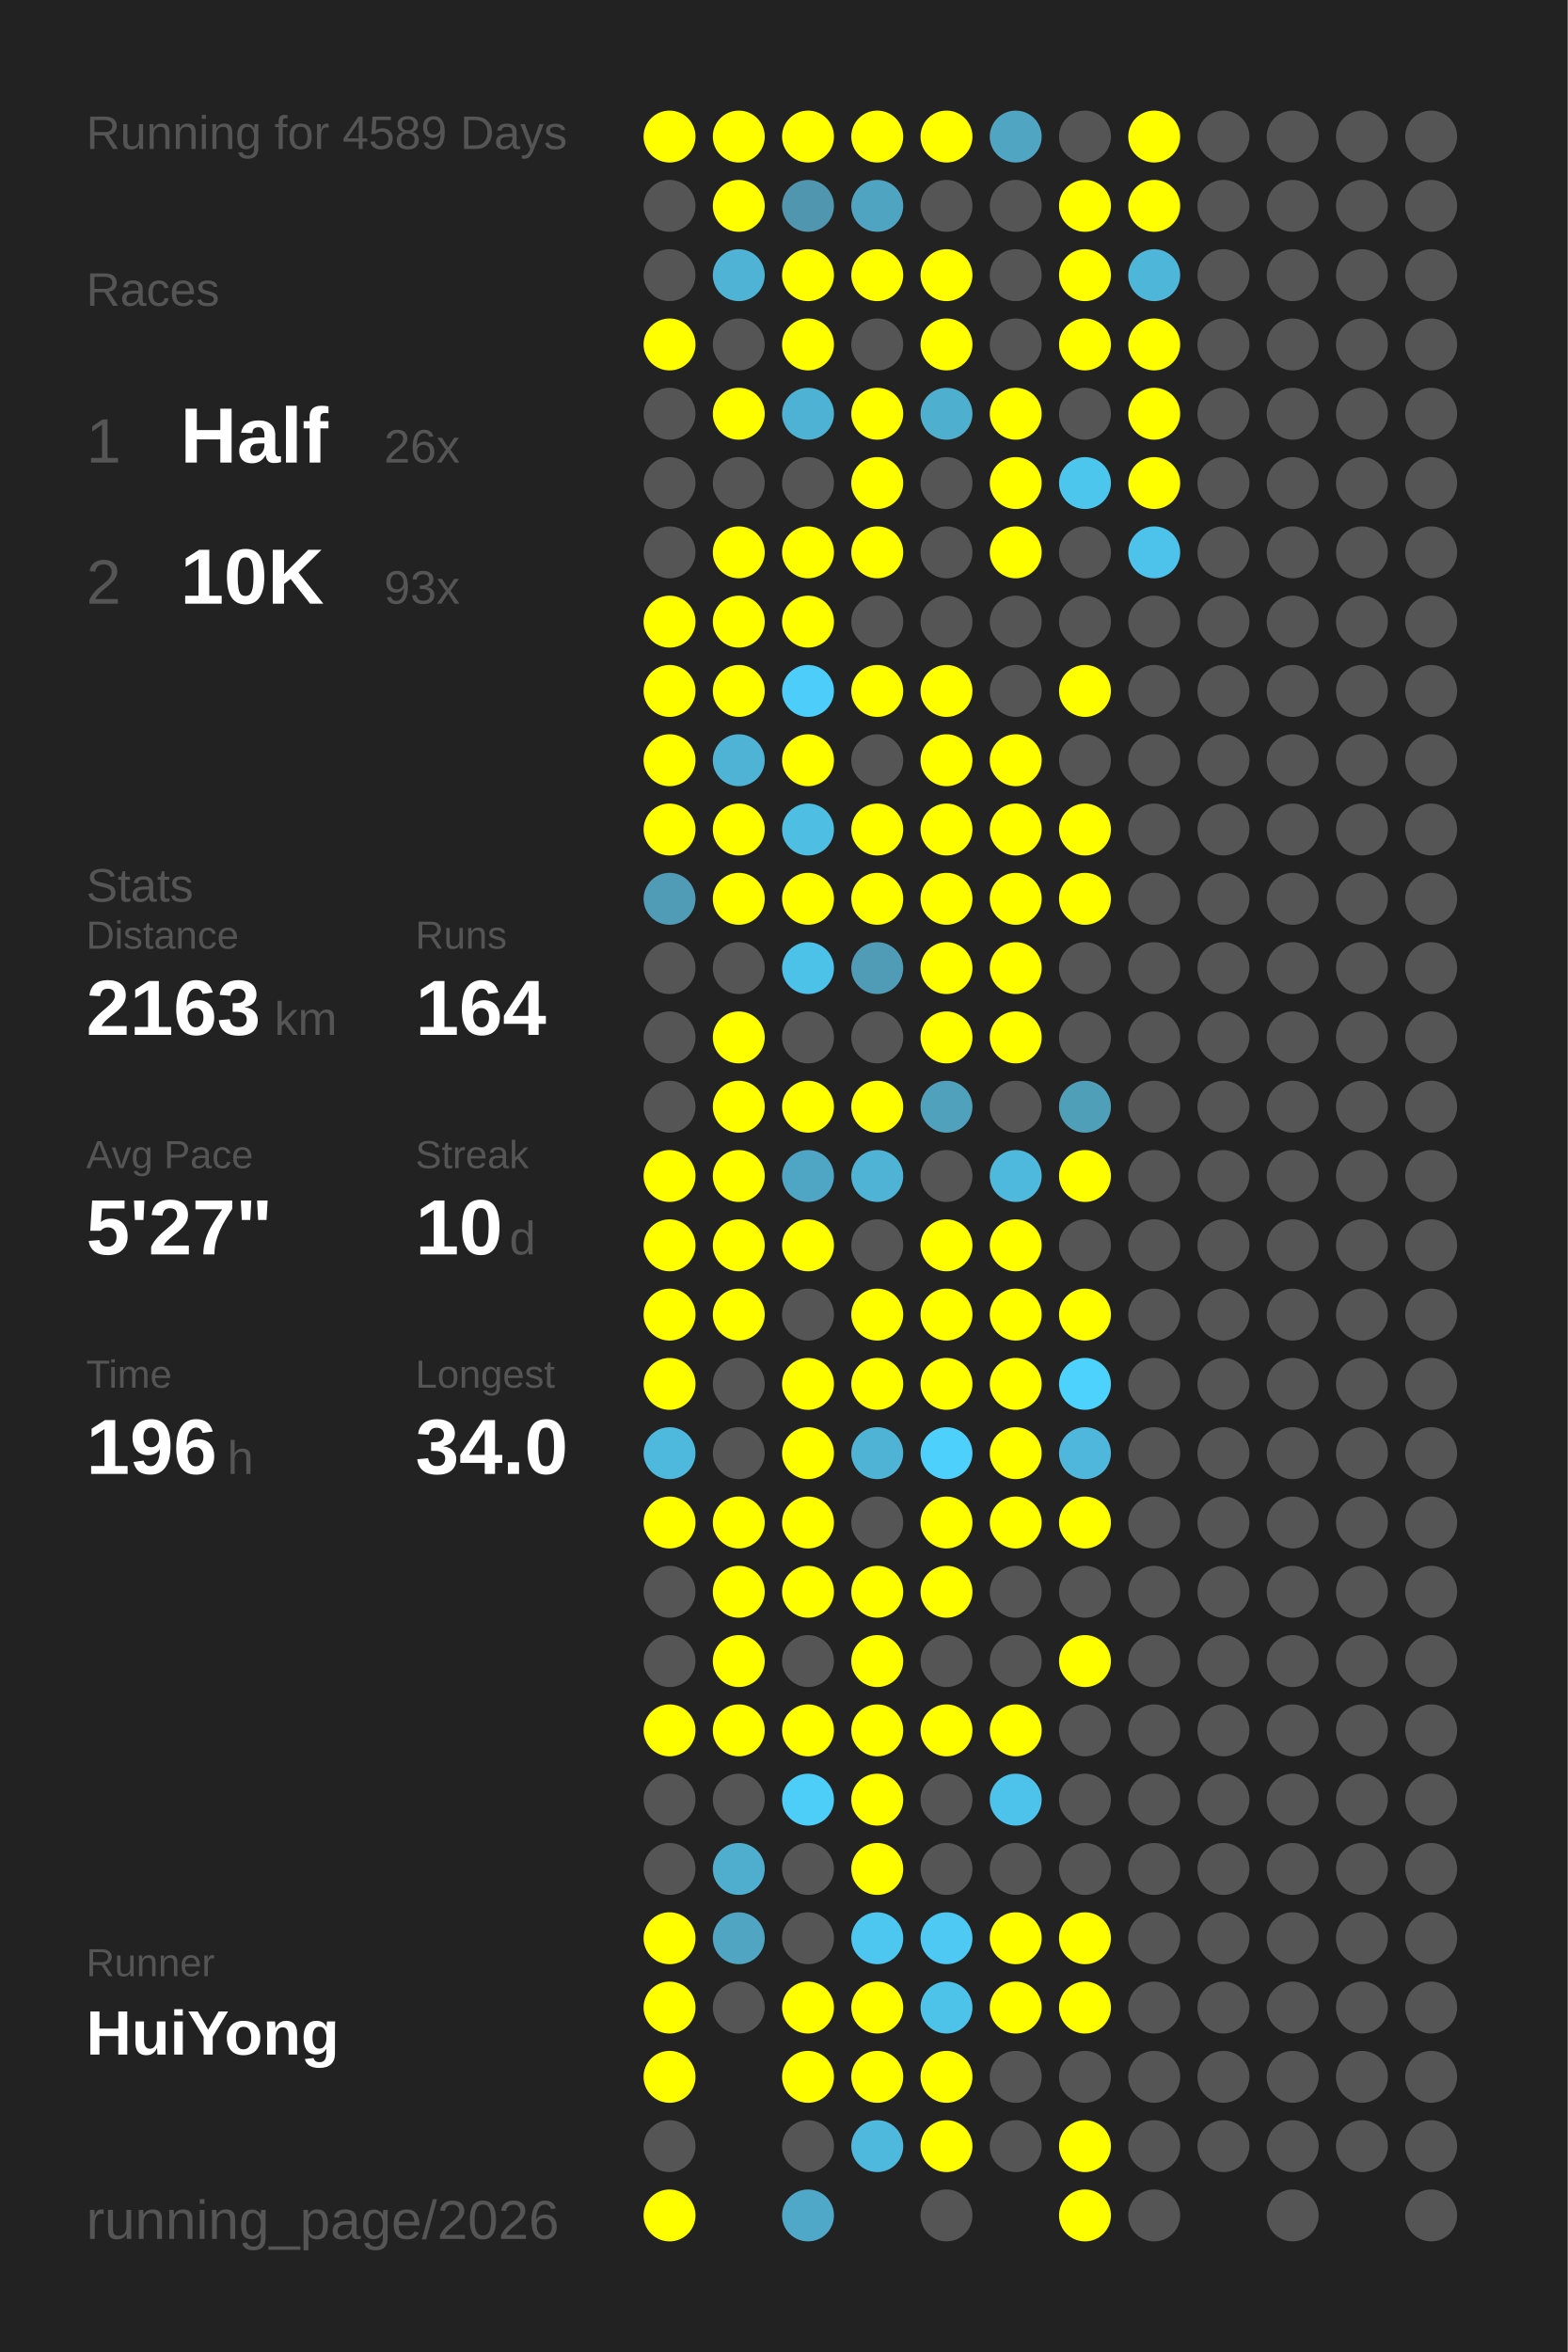
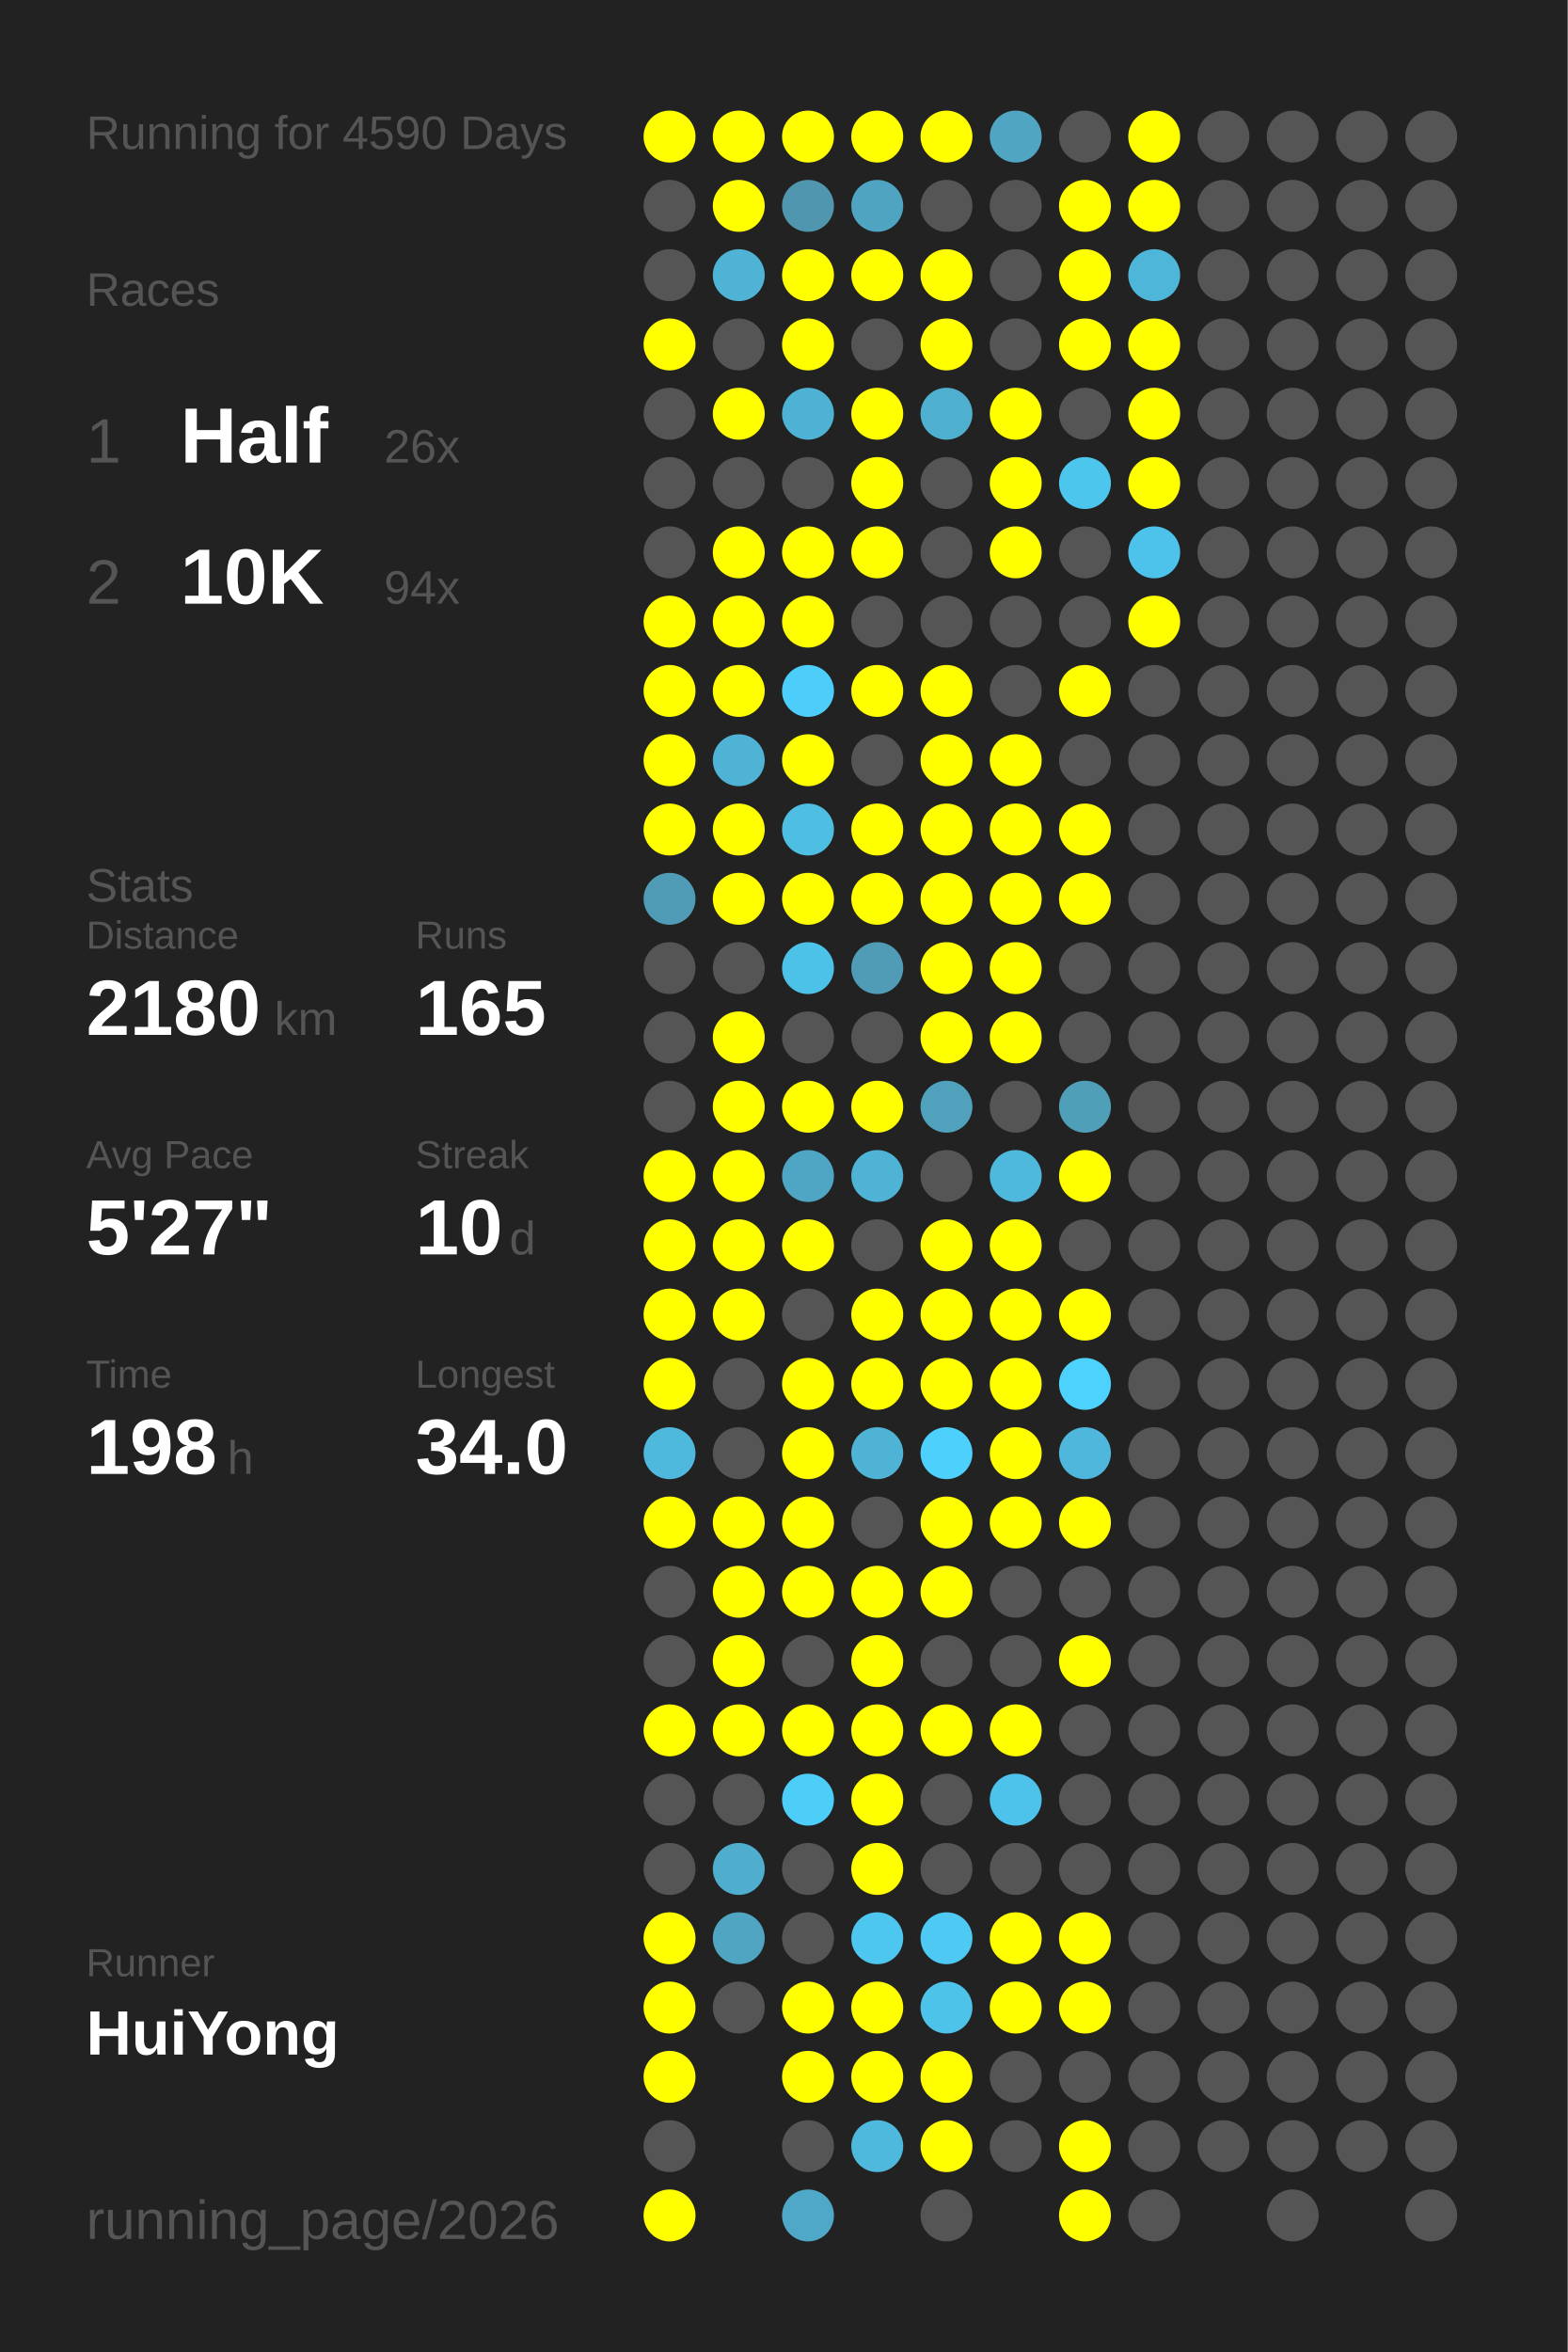
<svg xmlns="http://www.w3.org/2000/svg" baseProfile="full" height="300mm" version="1.1" viewBox="0,0,200,300" width="200mm">
  <defs />
  <rect fill="#222222" height="300" width="200" x="0" y="0" />
-   <text fill="#555555" style="font-size:6px; font-family:Arial;" x="11" y="19">Running for 4589 Days</text>
+   <text fill="#555555" style="font-size:6px; font-family:Arial;" x="11" y="19">Running for 4590 Days</text>
  <text fill="#555555" style="font-size:6px; font-family:Arial;" x="11" y="39">Races</text>
  <text fill="#555555" style="font-size:8px; font-family:Arial;" x="11" y="59">1</text>
  <text fill="#FFFFFF" style="font-size:10px; font-family:Arial; font-weight:bold;" x="23" y="59">Half</text>
  <text fill="#555555" style="font-size:6px; font-family:Arial;" x="49" y="59">26x</text>
  <text fill="#555555" style="font-size:8px; font-family:Arial;" x="11" y="77">2</text>
  <text fill="#FFFFFF" style="font-size:10px; font-family:Arial; font-weight:bold;" x="23" y="77">10K</text>
-   <text fill="#555555" style="font-size:6px; font-family:Arial;" x="49" y="77">93x</text>
+   <text fill="#555555" style="font-size:6px; font-family:Arial;" x="49" y="77">94x</text>
  <text fill="#555555" style="font-size:6px; font-family:Arial;" x="11" y="115">Stats</text>
  <text fill="#555555" style="font-size:5px; font-family:Arial;" x="11" y="121">Distance</text>
-   <text fill="#FFFFFF" style="font-size:10px; font-family:Arial; font-weight:bold;" x="11" y="132">2163</text>
+   <text fill="#FFFFFF" style="font-size:10px; font-family:Arial; font-weight:bold;" x="11" y="132">2180</text>
  <text fill="#555555" style="font-size:6px; font-family:Arial;" x="35" y="132">km</text>
  <text fill="#555555" style="font-size:5px; font-family:Arial;" x="53" y="121">Runs</text>
-   <text fill="#FFFFFF" style="font-size:10px; font-family:Arial; font-weight:bold;" x="53" y="132">164</text>
+   <text fill="#FFFFFF" style="font-size:10px; font-family:Arial; font-weight:bold;" x="53" y="132">165</text>
  <text fill="#555555" style="font-size:5px; font-family:Arial;" x="11" y="149">Avg Pace</text>
  <text fill="#FFFFFF" style="font-size:10px; font-family:Arial; font-weight:bold;" x="11" y="160">5'27"</text>
  <text fill="#555555" style="font-size:5px; font-family:Arial;" x="53" y="149">Streak</text>
  <text fill="#FFFFFF" style="font-size:10px; font-family:Arial; font-weight:bold;" x="53" y="160">10</text>
  <text fill="#555555" style="font-size:6px; font-family:Arial;" x="65" y="160">d</text>
  <text fill="#555555" style="font-size:5px; font-family:Arial;" x="11" y="177">Time</text>
-   <text fill="#FFFFFF" style="font-size:10px; font-family:Arial; font-weight:bold;" x="11" y="188">196</text>
+   <text fill="#FFFFFF" style="font-size:10px; font-family:Arial; font-weight:bold;" x="11" y="188">198</text>
  <text fill="#555555" style="font-size:6px; font-family:Arial;" x="29" y="188">h</text>
  <text fill="#555555" style="font-size:5px; font-family:Arial;" x="53" y="177">Longest</text>
  <text fill="#FFFFFF" style="font-size:10px; font-family:Arial; font-weight:bold;" x="53" y="188">34.0</text>
  <text fill="#555555" style="font-size:5px; font-family:Arial;" x="11" y="252.065">Runner</text>
  <text fill="#FFFFFF" style="font-size:8px; font-family:Arial; font-weight:bold;" x="11" y="262.065">HuiYong</text>
  <text fill="#555555" style="font-size:7px; font-family:Arial;" x="11" y="285.581">running_page/2026</text>
  <circle cx="85.417" cy="17.419" fill="#FFFF00" r="3.312" />
  <circle cx="85.417" cy="26.258" fill="#555555" r="3.312" />
  <circle cx="85.417" cy="35.097" fill="#555555" r="3.312" />
  <circle cx="85.417" cy="43.935" fill="#FFFF00" r="3.312" />
  <circle cx="85.417" cy="52.774" fill="#555555" r="3.312" />
  <circle cx="85.417" cy="61.613" fill="#555555" r="3.312" />
  <circle cx="85.417" cy="70.452" fill="#555555" r="3.312" />
  <circle cx="85.417" cy="79.29" fill="#FFFF00" r="3.312" />
  <circle cx="85.417" cy="88.129" fill="#FFFF00" r="3.312" />
  <circle cx="85.417" cy="96.968" fill="#FFFF00" r="3.312" />
  <circle cx="85.417" cy="105.806" fill="#FFFF00" r="3.312" />
  <circle cx="85.417" cy="114.645" fill="#509bb5" r="3.312" />
  <circle cx="85.417" cy="123.484" fill="#555555" r="3.312" />
  <circle cx="85.417" cy="132.323" fill="#555555" r="3.312" />
  <circle cx="85.417" cy="141.161" fill="#555555" r="3.312" />
  <circle cx="85.417" cy="150" fill="#FFFF00" r="3.312" />
  <circle cx="85.417" cy="158.839" fill="#FFFF00" r="3.312" />
  <circle cx="85.417" cy="167.677" fill="#FFFF00" r="3.312" />
  <circle cx="85.417" cy="176.516" fill="#FFFF00" r="3.312" />
  <circle cx="85.417" cy="185.355" fill="#4eb9dd" r="3.312" />
  <circle cx="85.417" cy="194.194" fill="#FFFF00" r="3.312" />
  <circle cx="85.417" cy="203.032" fill="#555555" r="3.312" />
  <circle cx="85.417" cy="211.871" fill="#555555" r="3.312" />
  <circle cx="85.417" cy="220.71" fill="#FFFF00" r="3.312" />
  <circle cx="85.417" cy="229.548" fill="#555555" r="3.312" />
  <circle cx="85.417" cy="238.387" fill="#555555" r="3.312" />
  <circle cx="85.417" cy="247.226" fill="#FFFF00" r="3.312" />
  <circle cx="85.417" cy="256.065" fill="#FFFF00" r="3.312" />
  <circle cx="85.417" cy="264.903" fill="#FFFF00" r="3.312" />
  <circle cx="85.417" cy="273.742" fill="#555555" r="3.312" />
  <circle cx="85.417" cy="282.581" fill="#FFFF00" r="3.312" />
  <circle cx="94.25" cy="17.419" fill="#FFFF00" r="3.312" />
  <circle cx="94.25" cy="26.258" fill="#FFFF00" r="3.312" />
  <circle cx="94.25" cy="35.097" fill="#4eb3d4" r="3.312" />
  <circle cx="94.25" cy="43.935" fill="#555555" r="3.312" />
  <circle cx="94.25" cy="52.774" fill="#FFFF00" r="3.312" />
  <circle cx="94.25" cy="61.613" fill="#555555" r="3.312" />
  <circle cx="94.25" cy="70.452" fill="#FFFF00" r="3.312" />
  <circle cx="94.25" cy="79.29" fill="#FFFF00" r="3.312" />
  <circle cx="94.25" cy="88.129" fill="#FFFF00" r="3.312" />
  <circle cx="94.25" cy="96.968" fill="#4eb3d4" r="3.312" />
  <circle cx="94.25" cy="105.806" fill="#FFFF00" r="3.312" />
  <circle cx="94.25" cy="114.645" fill="#FFFF00" r="3.312" />
  <circle cx="94.25" cy="123.484" fill="#555555" r="3.312" />
  <circle cx="94.25" cy="132.323" fill="#FFFF00" r="3.312" />
  <circle cx="94.25" cy="141.161" fill="#FFFF00" r="3.312" />
  <circle cx="94.25" cy="150" fill="#FFFF00" r="3.312" />
  <circle cx="94.25" cy="158.839" fill="#FFFF00" r="3.312" />
  <circle cx="94.25" cy="167.677" fill="#FFFF00" r="3.312" />
  <circle cx="94.25" cy="176.516" fill="#555555" r="3.312" />
  <circle cx="94.25" cy="185.355" fill="#555555" r="3.312" />
  <circle cx="94.25" cy="194.194" fill="#FFFF00" r="3.312" />
  <circle cx="94.25" cy="203.032" fill="#FFFF00" r="3.312" />
  <circle cx="94.25" cy="211.871" fill="#FFFF00" r="3.312" />
  <circle cx="94.25" cy="220.71" fill="#FFFF00" r="3.312" />
  <circle cx="94.25" cy="229.548" fill="#555555" r="3.312" />
  <circle cx="94.25" cy="238.387" fill="#4faece" r="3.312" />
  <circle cx="94.25" cy="247.226" fill="#4fa5c2" r="3.312" />
  <circle cx="94.25" cy="256.065" fill="#555555" r="3.312" />
  <circle cx="103.083" cy="17.419" fill="#FFFF00" r="3.312" />
  <circle cx="103.083" cy="26.258" fill="#5096ae" r="3.312" />
  <circle cx="103.083" cy="35.097" fill="#FFFF00" r="3.312" />
  <circle cx="103.083" cy="43.935" fill="#FFFF00" r="3.312" />
  <circle cx="103.083" cy="52.774" fill="#4eb2d4" r="3.312" />
  <circle cx="103.083" cy="61.613" fill="#555555" r="3.312" />
  <circle cx="103.083" cy="70.452" fill="#FFFF00" r="3.312" />
  <circle cx="103.083" cy="79.29" fill="#FFFF00" r="3.312" />
  <circle cx="103.083" cy="88.129" fill="#4dcefa" r="3.312" />
  <circle cx="103.083" cy="96.968" fill="#FFFF00" r="3.312" />
  <circle cx="103.083" cy="105.806" fill="#4ebee3" r="3.312" />
  <circle cx="103.083" cy="114.645" fill="#FFFF00" r="3.312" />
  <circle cx="103.083" cy="123.484" fill="#4dc2e9" r="3.312" />
  <circle cx="103.083" cy="132.323" fill="#555555" r="3.312" />
  <circle cx="103.083" cy="141.161" fill="#FFFF00" r="3.312" />
  <circle cx="103.083" cy="150" fill="#4fa6c4" r="3.312" />
  <circle cx="103.083" cy="158.839" fill="#FFFF00" r="3.312" />
  <circle cx="103.083" cy="167.677" fill="#555555" r="3.312" />
  <circle cx="103.083" cy="176.516" fill="#FFFF00" r="3.312" />
  <circle cx="103.083" cy="185.355" fill="#FFFF00" r="3.312" />
  <circle cx="103.083" cy="194.194" fill="#FFFF00" r="3.312" />
  <circle cx="103.083" cy="203.032" fill="#FFFF00" r="3.312" />
  <circle cx="103.083" cy="211.871" fill="#555555" r="3.312" />
  <circle cx="103.083" cy="220.71" fill="#FFFF00" r="3.312" />
  <circle cx="103.083" cy="229.548" fill="#4dcef9" r="3.312" />
  <circle cx="103.083" cy="238.387" fill="#555555" r="3.312" />
  <circle cx="103.083" cy="247.226" fill="#555555" r="3.312" />
  <circle cx="103.083" cy="256.065" fill="#FFFF00" r="3.312" />
  <circle cx="103.083" cy="264.903" fill="#FFFF00" r="3.312" />
  <circle cx="103.083" cy="273.742" fill="#555555" r="3.312" />
  <circle cx="103.083" cy="282.581" fill="#4fa8c7" r="3.312" />
  <circle cx="111.917" cy="17.419" fill="#FFFF00" r="3.312" />
  <circle cx="111.917" cy="26.258" fill="#4fa5c1" r="3.312" />
  <circle cx="111.917" cy="35.097" fill="#FFFF00" r="3.312" />
  <circle cx="111.917" cy="43.935" fill="#555555" r="3.312" />
  <circle cx="111.917" cy="52.774" fill="#FFFF00" r="3.312" />
  <circle cx="111.917" cy="61.613" fill="#FFFF00" r="3.312" />
  <circle cx="111.917" cy="70.452" fill="#FFFF00" r="3.312" />
  <circle cx="111.917" cy="79.29" fill="#555555" r="3.312" />
  <circle cx="111.917" cy="88.129" fill="#FFFF00" r="3.312" />
  <circle cx="111.917" cy="96.968" fill="#555555" r="3.312" />
  <circle cx="111.917" cy="105.806" fill="#FFFF00" r="3.312" />
  <circle cx="111.917" cy="114.645" fill="#FFFF00" r="3.312" />
  <circle cx="111.917" cy="123.484" fill="#509cb6" r="3.312" />
  <circle cx="111.917" cy="132.323" fill="#555555" r="3.312" />
  <circle cx="111.917" cy="141.161" fill="#FFFF00" r="3.312" />
  <circle cx="111.917" cy="150" fill="#4eb3d4" r="3.312" />
  <circle cx="111.917" cy="158.839" fill="#555555" r="3.312" />
  <circle cx="111.917" cy="167.677" fill="#FFFF00" r="3.312" />
  <circle cx="111.917" cy="176.516" fill="#FFFF00" r="3.312" />
  <circle cx="111.917" cy="185.355" fill="#4eb3d5" r="3.312" />
  <circle cx="111.917" cy="194.194" fill="#555555" r="3.312" />
  <circle cx="111.917" cy="203.032" fill="#FFFF00" r="3.312" />
  <circle cx="111.917" cy="211.871" fill="#FFFF00" r="3.312" />
  <circle cx="111.917" cy="220.71" fill="#FFFF00" r="3.312" />
  <circle cx="111.917" cy="229.548" fill="#FFFF00" r="3.312" />
  <circle cx="111.917" cy="238.387" fill="#FFFF00" r="3.312" />
  <circle cx="111.917" cy="247.226" fill="#4dc7f0" r="3.312" />
  <circle cx="111.917" cy="256.065" fill="#FFFF00" r="3.312" />
  <circle cx="111.917" cy="264.903" fill="#FFFF00" r="3.312" />
  <circle cx="111.917" cy="273.742" fill="#4eb9dd" r="3.312" />
  <circle cx="120.75" cy="17.419" fill="#FFFF00" r="3.312" />
  <circle cx="120.75" cy="26.258" fill="#555555" r="3.312" />
  <circle cx="120.75" cy="35.097" fill="#FFFF00" r="3.312" />
  <circle cx="120.75" cy="43.935" fill="#FFFF00" r="3.312" />
  <circle cx="120.75" cy="52.774" fill="#4fafcf" r="3.312" />
  <circle cx="120.75" cy="61.613" fill="#555555" r="3.312" />
  <circle cx="120.75" cy="70.452" fill="#555555" r="3.312" />
  <circle cx="120.75" cy="79.29" fill="#555555" r="3.312" />
  <circle cx="120.75" cy="88.129" fill="#FFFF00" r="3.312" />
  <circle cx="120.75" cy="96.968" fill="#FFFF00" r="3.312" />
  <circle cx="120.75" cy="105.806" fill="#FFFF00" r="3.312" />
  <circle cx="120.75" cy="114.645" fill="#FFFF00" r="3.312" />
  <circle cx="120.75" cy="123.484" fill="#FFFF00" r="3.312" />
  <circle cx="120.75" cy="132.323" fill="#FFFF00" r="3.312" />
  <circle cx="120.75" cy="141.161" fill="#50a1bc" r="3.312" />
  <circle cx="120.75" cy="150" fill="#555555" r="3.312" />
  <circle cx="120.75" cy="158.839" fill="#FFFF00" r="3.312" />
  <circle cx="120.75" cy="167.677" fill="#FFFF00" r="3.312" />
  <circle cx="120.75" cy="176.516" fill="#FFFF00" r="3.312" />
  <circle cx="120.75" cy="185.355" fill="#4dd0fc" r="3.312" />
  <circle cx="120.75" cy="194.194" fill="#FFFF00" r="3.312" />
  <circle cx="120.75" cy="203.032" fill="#FFFF00" r="3.312" />
  <circle cx="120.75" cy="211.871" fill="#555555" r="3.312" />
  <circle cx="120.75" cy="220.71" fill="#FFFF00" r="3.312" />
  <circle cx="120.75" cy="229.548" fill="#555555" r="3.312" />
  <circle cx="120.75" cy="238.387" fill="#555555" r="3.312" />
  <circle cx="120.75" cy="247.226" fill="#4dc9f3" r="3.312" />
  <circle cx="120.75" cy="256.065" fill="#4dc3ea" r="3.312" />
  <circle cx="120.75" cy="264.903" fill="#FFFF00" r="3.312" />
  <circle cx="120.75" cy="273.742" fill="#FFFF00" r="3.312" />
  <circle cx="120.75" cy="282.581" fill="#555555" r="3.312" />
  <circle cx="129.583" cy="17.419" fill="#4fa5c2" r="3.312" />
  <circle cx="129.583" cy="26.258" fill="#555555" r="3.312" />
  <circle cx="129.583" cy="35.097" fill="#555555" r="3.312" />
  <circle cx="129.583" cy="43.935" fill="#555555" r="3.312" />
  <circle cx="129.583" cy="52.774" fill="#FFFF00" r="3.312" />
  <circle cx="129.583" cy="61.613" fill="#FFFF00" r="3.312" />
  <circle cx="129.583" cy="70.452" fill="#FFFF00" r="3.312" />
  <circle cx="129.583" cy="79.29" fill="#555555" r="3.312" />
  <circle cx="129.583" cy="88.129" fill="#555555" r="3.312" />
  <circle cx="129.583" cy="96.968" fill="#FFFF00" r="3.312" />
  <circle cx="129.583" cy="105.806" fill="#FFFF00" r="3.312" />
  <circle cx="129.583" cy="114.645" fill="#FFFF00" r="3.312" />
  <circle cx="129.583" cy="123.484" fill="#FFFF00" r="3.312" />
  <circle cx="129.583" cy="132.323" fill="#FFFF00" r="3.312" />
  <circle cx="129.583" cy="141.161" fill="#555555" r="3.312" />
  <circle cx="129.583" cy="150" fill="#4eb9dd" r="3.312" />
  <circle cx="129.583" cy="158.839" fill="#FFFF00" r="3.312" />
  <circle cx="129.583" cy="167.677" fill="#FFFF00" r="3.312" />
  <circle cx="129.583" cy="176.516" fill="#FFFF00" r="3.312" />
  <circle cx="129.583" cy="185.355" fill="#FFFF00" r="3.312" />
  <circle cx="129.583" cy="194.194" fill="#FFFF00" r="3.312" />
  <circle cx="129.583" cy="203.032" fill="#555555" r="3.312" />
  <circle cx="129.583" cy="211.871" fill="#555555" r="3.312" />
  <circle cx="129.583" cy="220.71" fill="#FFFF00" r="3.312" />
  <circle cx="129.583" cy="229.548" fill="#4dc3eb" r="3.312" />
  <circle cx="129.583" cy="238.387" fill="#555555" r="3.312" />
  <circle cx="129.583" cy="247.226" fill="#FFFF00" r="3.312" />
  <circle cx="129.583" cy="256.065" fill="#FFFF00" r="3.312" />
  <circle cx="129.583" cy="264.903" fill="#555555" r="3.312" />
  <circle cx="129.583" cy="273.742" fill="#555555" r="3.312" />
  <circle cx="138.417" cy="17.419" fill="#555555" r="3.312" />
  <circle cx="138.417" cy="26.258" fill="#FFFF00" r="3.312" />
  <circle cx="138.417" cy="35.097" fill="#FFFF00" r="3.312" />
  <circle cx="138.417" cy="43.935" fill="#FFFF00" r="3.312" />
  <circle cx="138.417" cy="52.774" fill="#555555" r="3.312" />
  <circle cx="138.417" cy="61.613" fill="#4dc6ee" r="3.312" />
  <circle cx="138.417" cy="70.452" fill="#555555" r="3.312" />
  <circle cx="138.417" cy="79.29" fill="#555555" r="3.312" />
  <circle cx="138.417" cy="88.129" fill="#FFFF00" r="3.312" />
  <circle cx="138.417" cy="96.968" fill="#555555" r="3.312" />
  <circle cx="138.417" cy="105.806" fill="#FFFF00" r="3.312" />
  <circle cx="138.417" cy="114.645" fill="#FFFF00" r="3.312" />
  <circle cx="138.417" cy="123.484" fill="#555555" r="3.312" />
  <circle cx="138.417" cy="132.323" fill="#555555" r="3.312" />
  <circle cx="138.417" cy="141.161" fill="#509fb9" r="3.312" />
  <circle cx="138.417" cy="150" fill="#FFFF00" r="3.312" />
  <circle cx="138.417" cy="158.839" fill="#555555" r="3.312" />
  <circle cx="138.417" cy="167.677" fill="#FFFF00" r="3.312" />
  <circle cx="138.417" cy="176.516" fill="#4dd1fd" r="3.312" />
  <circle cx="138.417" cy="185.355" fill="#4eb7db" r="3.312" />
  <circle cx="138.417" cy="194.194" fill="#FFFF00" r="3.312" />
  <circle cx="138.417" cy="203.032" fill="#555555" r="3.312" />
  <circle cx="138.417" cy="211.871" fill="#FFFF00" r="3.312" />
  <circle cx="138.417" cy="220.71" fill="#555555" r="3.312" />
  <circle cx="138.417" cy="229.548" fill="#555555" r="3.312" />
  <circle cx="138.417" cy="238.387" fill="#555555" r="3.312" />
  <circle cx="138.417" cy="247.226" fill="#FFFF00" r="3.312" />
  <circle cx="138.417" cy="256.065" fill="#FFFF00" r="3.312" />
  <circle cx="138.417" cy="264.903" fill="#555555" r="3.312" />
  <circle cx="138.417" cy="273.742" fill="#FFFF00" r="3.312" />
  <circle cx="138.417" cy="282.581" fill="#FFFF00" r="3.312" />
  <circle cx="147.25" cy="17.419" fill="#FFFF00" r="3.312" />
  <circle cx="147.25" cy="26.258" fill="#FFFF00" r="3.312" />
  <circle cx="147.25" cy="35.097" fill="#4eb6d9" r="3.312" />
  <circle cx="147.25" cy="43.935" fill="#FFFF00" r="3.312" />
  <circle cx="147.25" cy="52.774" fill="#FFFF00" r="3.312" />
  <circle cx="147.25" cy="61.613" fill="#FFFF00" r="3.312" />
  <circle cx="147.25" cy="70.452" fill="#4dc3eb" r="3.312" />
-   <circle cx="147.25" cy="79.29" fill="#555555" r="3.312" />
+   <circle cx="147.25" cy="79.29" fill="#FFFF00" r="3.312" />
  <circle cx="147.25" cy="88.129" fill="#555555" r="3.312" />
  <circle cx="147.25" cy="96.968" fill="#555555" r="3.312" />
  <circle cx="147.25" cy="105.806" fill="#555555" r="3.312" />
  <circle cx="147.25" cy="114.645" fill="#555555" r="3.312" />
  <circle cx="147.25" cy="123.484" fill="#555555" r="3.312" />
  <circle cx="147.25" cy="132.323" fill="#555555" r="3.312" />
  <circle cx="147.25" cy="141.161" fill="#555555" r="3.312" />
  <circle cx="147.25" cy="150" fill="#555555" r="3.312" />
  <circle cx="147.25" cy="158.839" fill="#555555" r="3.312" />
  <circle cx="147.25" cy="167.677" fill="#555555" r="3.312" />
  <circle cx="147.25" cy="176.516" fill="#555555" r="3.312" />
  <circle cx="147.25" cy="185.355" fill="#555555" r="3.312" />
  <circle cx="147.25" cy="194.194" fill="#555555" r="3.312" />
  <circle cx="147.25" cy="203.032" fill="#555555" r="3.312" />
  <circle cx="147.25" cy="211.871" fill="#555555" r="3.312" />
  <circle cx="147.25" cy="220.71" fill="#555555" r="3.312" />
  <circle cx="147.25" cy="229.548" fill="#555555" r="3.312" />
  <circle cx="147.25" cy="238.387" fill="#555555" r="3.312" />
  <circle cx="147.25" cy="247.226" fill="#555555" r="3.312" />
  <circle cx="147.25" cy="256.065" fill="#555555" r="3.312" />
  <circle cx="147.25" cy="264.903" fill="#555555" r="3.312" />
  <circle cx="147.25" cy="273.742" fill="#555555" r="3.312" />
  <circle cx="147.25" cy="282.581" fill="#555555" r="3.312" />
  <circle cx="156.083" cy="17.419" fill="#555555" r="3.312" />
  <circle cx="156.083" cy="26.258" fill="#555555" r="3.312" />
  <circle cx="156.083" cy="35.097" fill="#555555" r="3.312" />
  <circle cx="156.083" cy="43.935" fill="#555555" r="3.312" />
  <circle cx="156.083" cy="52.774" fill="#555555" r="3.312" />
  <circle cx="156.083" cy="61.613" fill="#555555" r="3.312" />
  <circle cx="156.083" cy="70.452" fill="#555555" r="3.312" />
  <circle cx="156.083" cy="79.29" fill="#555555" r="3.312" />
  <circle cx="156.083" cy="88.129" fill="#555555" r="3.312" />
  <circle cx="156.083" cy="96.968" fill="#555555" r="3.312" />
  <circle cx="156.083" cy="105.806" fill="#555555" r="3.312" />
  <circle cx="156.083" cy="114.645" fill="#555555" r="3.312" />
  <circle cx="156.083" cy="123.484" fill="#555555" r="3.312" />
  <circle cx="156.083" cy="132.323" fill="#555555" r="3.312" />
  <circle cx="156.083" cy="141.161" fill="#555555" r="3.312" />
  <circle cx="156.083" cy="150" fill="#555555" r="3.312" />
  <circle cx="156.083" cy="158.839" fill="#555555" r="3.312" />
  <circle cx="156.083" cy="167.677" fill="#555555" r="3.312" />
  <circle cx="156.083" cy="176.516" fill="#555555" r="3.312" />
  <circle cx="156.083" cy="185.355" fill="#555555" r="3.312" />
  <circle cx="156.083" cy="194.194" fill="#555555" r="3.312" />
  <circle cx="156.083" cy="203.032" fill="#555555" r="3.312" />
  <circle cx="156.083" cy="211.871" fill="#555555" r="3.312" />
  <circle cx="156.083" cy="220.71" fill="#555555" r="3.312" />
  <circle cx="156.083" cy="229.548" fill="#555555" r="3.312" />
  <circle cx="156.083" cy="238.387" fill="#555555" r="3.312" />
  <circle cx="156.083" cy="247.226" fill="#555555" r="3.312" />
  <circle cx="156.083" cy="256.065" fill="#555555" r="3.312" />
  <circle cx="156.083" cy="264.903" fill="#555555" r="3.312" />
  <circle cx="156.083" cy="273.742" fill="#555555" r="3.312" />
  <circle cx="164.917" cy="17.419" fill="#555555" r="3.312" />
  <circle cx="164.917" cy="26.258" fill="#555555" r="3.312" />
  <circle cx="164.917" cy="35.097" fill="#555555" r="3.312" />
  <circle cx="164.917" cy="43.935" fill="#555555" r="3.312" />
  <circle cx="164.917" cy="52.774" fill="#555555" r="3.312" />
  <circle cx="164.917" cy="61.613" fill="#555555" r="3.312" />
  <circle cx="164.917" cy="70.452" fill="#555555" r="3.312" />
  <circle cx="164.917" cy="79.29" fill="#555555" r="3.312" />
  <circle cx="164.917" cy="88.129" fill="#555555" r="3.312" />
  <circle cx="164.917" cy="96.968" fill="#555555" r="3.312" />
  <circle cx="164.917" cy="105.806" fill="#555555" r="3.312" />
  <circle cx="164.917" cy="114.645" fill="#555555" r="3.312" />
  <circle cx="164.917" cy="123.484" fill="#555555" r="3.312" />
  <circle cx="164.917" cy="132.323" fill="#555555" r="3.312" />
  <circle cx="164.917" cy="141.161" fill="#555555" r="3.312" />
  <circle cx="164.917" cy="150" fill="#555555" r="3.312" />
  <circle cx="164.917" cy="158.839" fill="#555555" r="3.312" />
  <circle cx="164.917" cy="167.677" fill="#555555" r="3.312" />
  <circle cx="164.917" cy="176.516" fill="#555555" r="3.312" />
  <circle cx="164.917" cy="185.355" fill="#555555" r="3.312" />
  <circle cx="164.917" cy="194.194" fill="#555555" r="3.312" />
  <circle cx="164.917" cy="203.032" fill="#555555" r="3.312" />
  <circle cx="164.917" cy="211.871" fill="#555555" r="3.312" />
  <circle cx="164.917" cy="220.71" fill="#555555" r="3.312" />
  <circle cx="164.917" cy="229.548" fill="#555555" r="3.312" />
  <circle cx="164.917" cy="238.387" fill="#555555" r="3.312" />
  <circle cx="164.917" cy="247.226" fill="#555555" r="3.312" />
  <circle cx="164.917" cy="256.065" fill="#555555" r="3.312" />
  <circle cx="164.917" cy="264.903" fill="#555555" r="3.312" />
  <circle cx="164.917" cy="273.742" fill="#555555" r="3.312" />
  <circle cx="164.917" cy="282.581" fill="#555555" r="3.312" />
  <circle cx="173.75" cy="17.419" fill="#555555" r="3.312" />
  <circle cx="173.75" cy="26.258" fill="#555555" r="3.312" />
  <circle cx="173.75" cy="35.097" fill="#555555" r="3.312" />
  <circle cx="173.75" cy="43.935" fill="#555555" r="3.312" />
  <circle cx="173.75" cy="52.774" fill="#555555" r="3.312" />
  <circle cx="173.75" cy="61.613" fill="#555555" r="3.312" />
  <circle cx="173.75" cy="70.452" fill="#555555" r="3.312" />
  <circle cx="173.75" cy="79.29" fill="#555555" r="3.312" />
  <circle cx="173.75" cy="88.129" fill="#555555" r="3.312" />
  <circle cx="173.75" cy="96.968" fill="#555555" r="3.312" />
  <circle cx="173.75" cy="105.806" fill="#555555" r="3.312" />
  <circle cx="173.75" cy="114.645" fill="#555555" r="3.312" />
  <circle cx="173.75" cy="123.484" fill="#555555" r="3.312" />
  <circle cx="173.75" cy="132.323" fill="#555555" r="3.312" />
  <circle cx="173.75" cy="141.161" fill="#555555" r="3.312" />
  <circle cx="173.75" cy="150" fill="#555555" r="3.312" />
  <circle cx="173.75" cy="158.839" fill="#555555" r="3.312" />
  <circle cx="173.75" cy="167.677" fill="#555555" r="3.312" />
  <circle cx="173.75" cy="176.516" fill="#555555" r="3.312" />
  <circle cx="173.75" cy="185.355" fill="#555555" r="3.312" />
  <circle cx="173.75" cy="194.194" fill="#555555" r="3.312" />
  <circle cx="173.75" cy="203.032" fill="#555555" r="3.312" />
  <circle cx="173.75" cy="211.871" fill="#555555" r="3.312" />
  <circle cx="173.75" cy="220.71" fill="#555555" r="3.312" />
  <circle cx="173.75" cy="229.548" fill="#555555" r="3.312" />
  <circle cx="173.75" cy="238.387" fill="#555555" r="3.312" />
  <circle cx="173.75" cy="247.226" fill="#555555" r="3.312" />
  <circle cx="173.75" cy="256.065" fill="#555555" r="3.312" />
  <circle cx="173.75" cy="264.903" fill="#555555" r="3.312" />
  <circle cx="173.75" cy="273.742" fill="#555555" r="3.312" />
  <circle cx="182.583" cy="17.419" fill="#555555" r="3.312" />
  <circle cx="182.583" cy="26.258" fill="#555555" r="3.312" />
  <circle cx="182.583" cy="35.097" fill="#555555" r="3.312" />
  <circle cx="182.583" cy="43.935" fill="#555555" r="3.312" />
  <circle cx="182.583" cy="52.774" fill="#555555" r="3.312" />
  <circle cx="182.583" cy="61.613" fill="#555555" r="3.312" />
  <circle cx="182.583" cy="70.452" fill="#555555" r="3.312" />
  <circle cx="182.583" cy="79.29" fill="#555555" r="3.312" />
  <circle cx="182.583" cy="88.129" fill="#555555" r="3.312" />
  <circle cx="182.583" cy="96.968" fill="#555555" r="3.312" />
  <circle cx="182.583" cy="105.806" fill="#555555" r="3.312" />
  <circle cx="182.583" cy="114.645" fill="#555555" r="3.312" />
  <circle cx="182.583" cy="123.484" fill="#555555" r="3.312" />
  <circle cx="182.583" cy="132.323" fill="#555555" r="3.312" />
  <circle cx="182.583" cy="141.161" fill="#555555" r="3.312" />
  <circle cx="182.583" cy="150" fill="#555555" r="3.312" />
  <circle cx="182.583" cy="158.839" fill="#555555" r="3.312" />
  <circle cx="182.583" cy="167.677" fill="#555555" r="3.312" />
  <circle cx="182.583" cy="176.516" fill="#555555" r="3.312" />
  <circle cx="182.583" cy="185.355" fill="#555555" r="3.312" />
  <circle cx="182.583" cy="194.194" fill="#555555" r="3.312" />
  <circle cx="182.583" cy="203.032" fill="#555555" r="3.312" />
  <circle cx="182.583" cy="211.871" fill="#555555" r="3.312" />
  <circle cx="182.583" cy="220.71" fill="#555555" r="3.312" />
  <circle cx="182.583" cy="229.548" fill="#555555" r="3.312" />
  <circle cx="182.583" cy="238.387" fill="#555555" r="3.312" />
  <circle cx="182.583" cy="247.226" fill="#555555" r="3.312" />
  <circle cx="182.583" cy="256.065" fill="#555555" r="3.312" />
  <circle cx="182.583" cy="264.903" fill="#555555" r="3.312" />
  <circle cx="182.583" cy="273.742" fill="#555555" r="3.312" />
  <circle cx="182.583" cy="282.581" fill="#555555" r="3.312" />
</svg>
